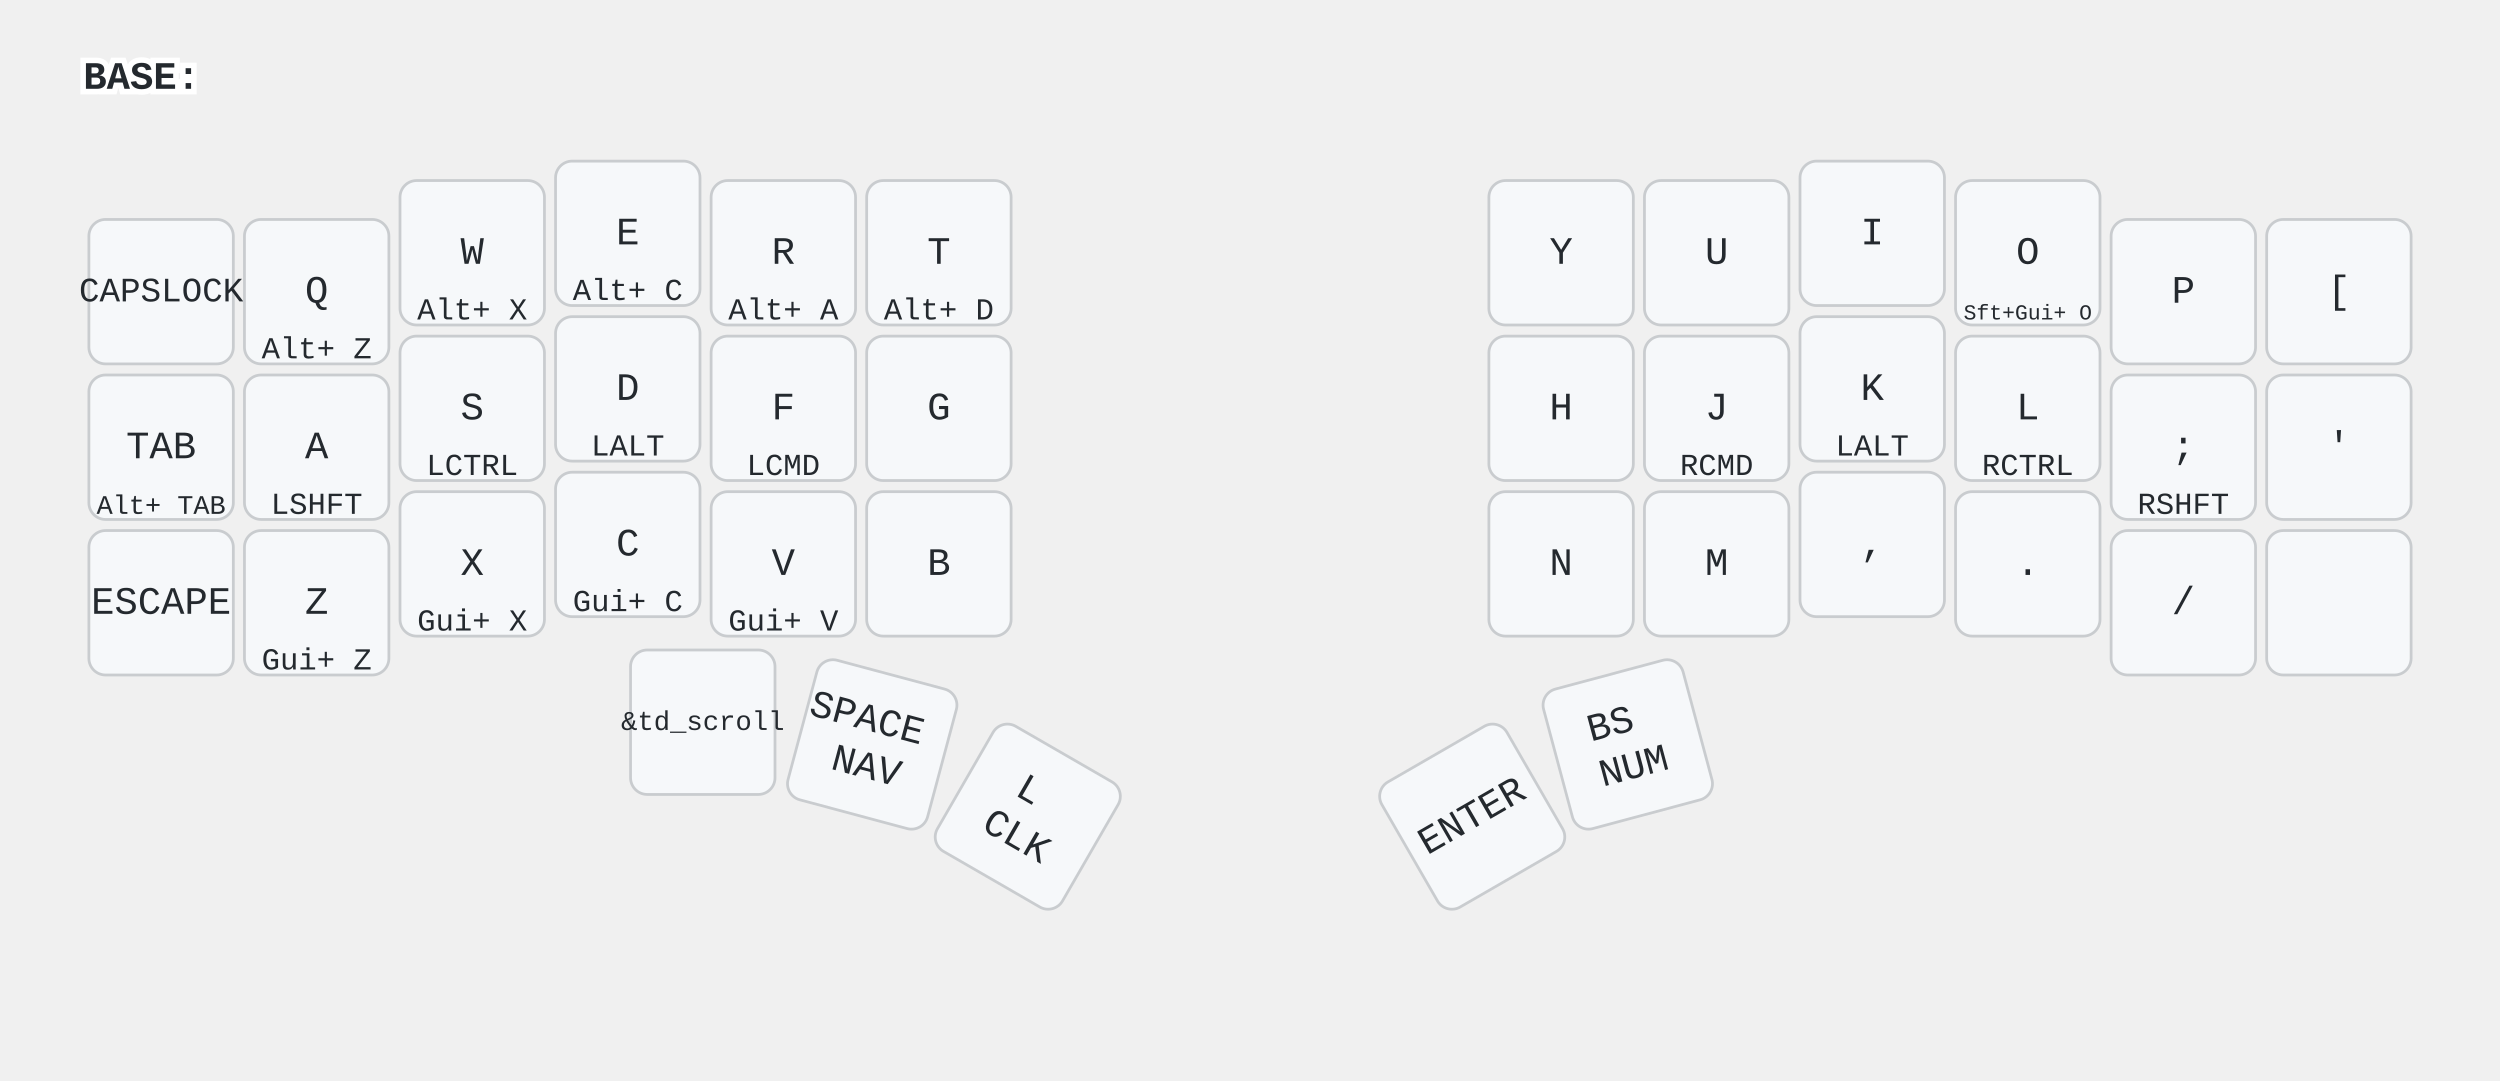
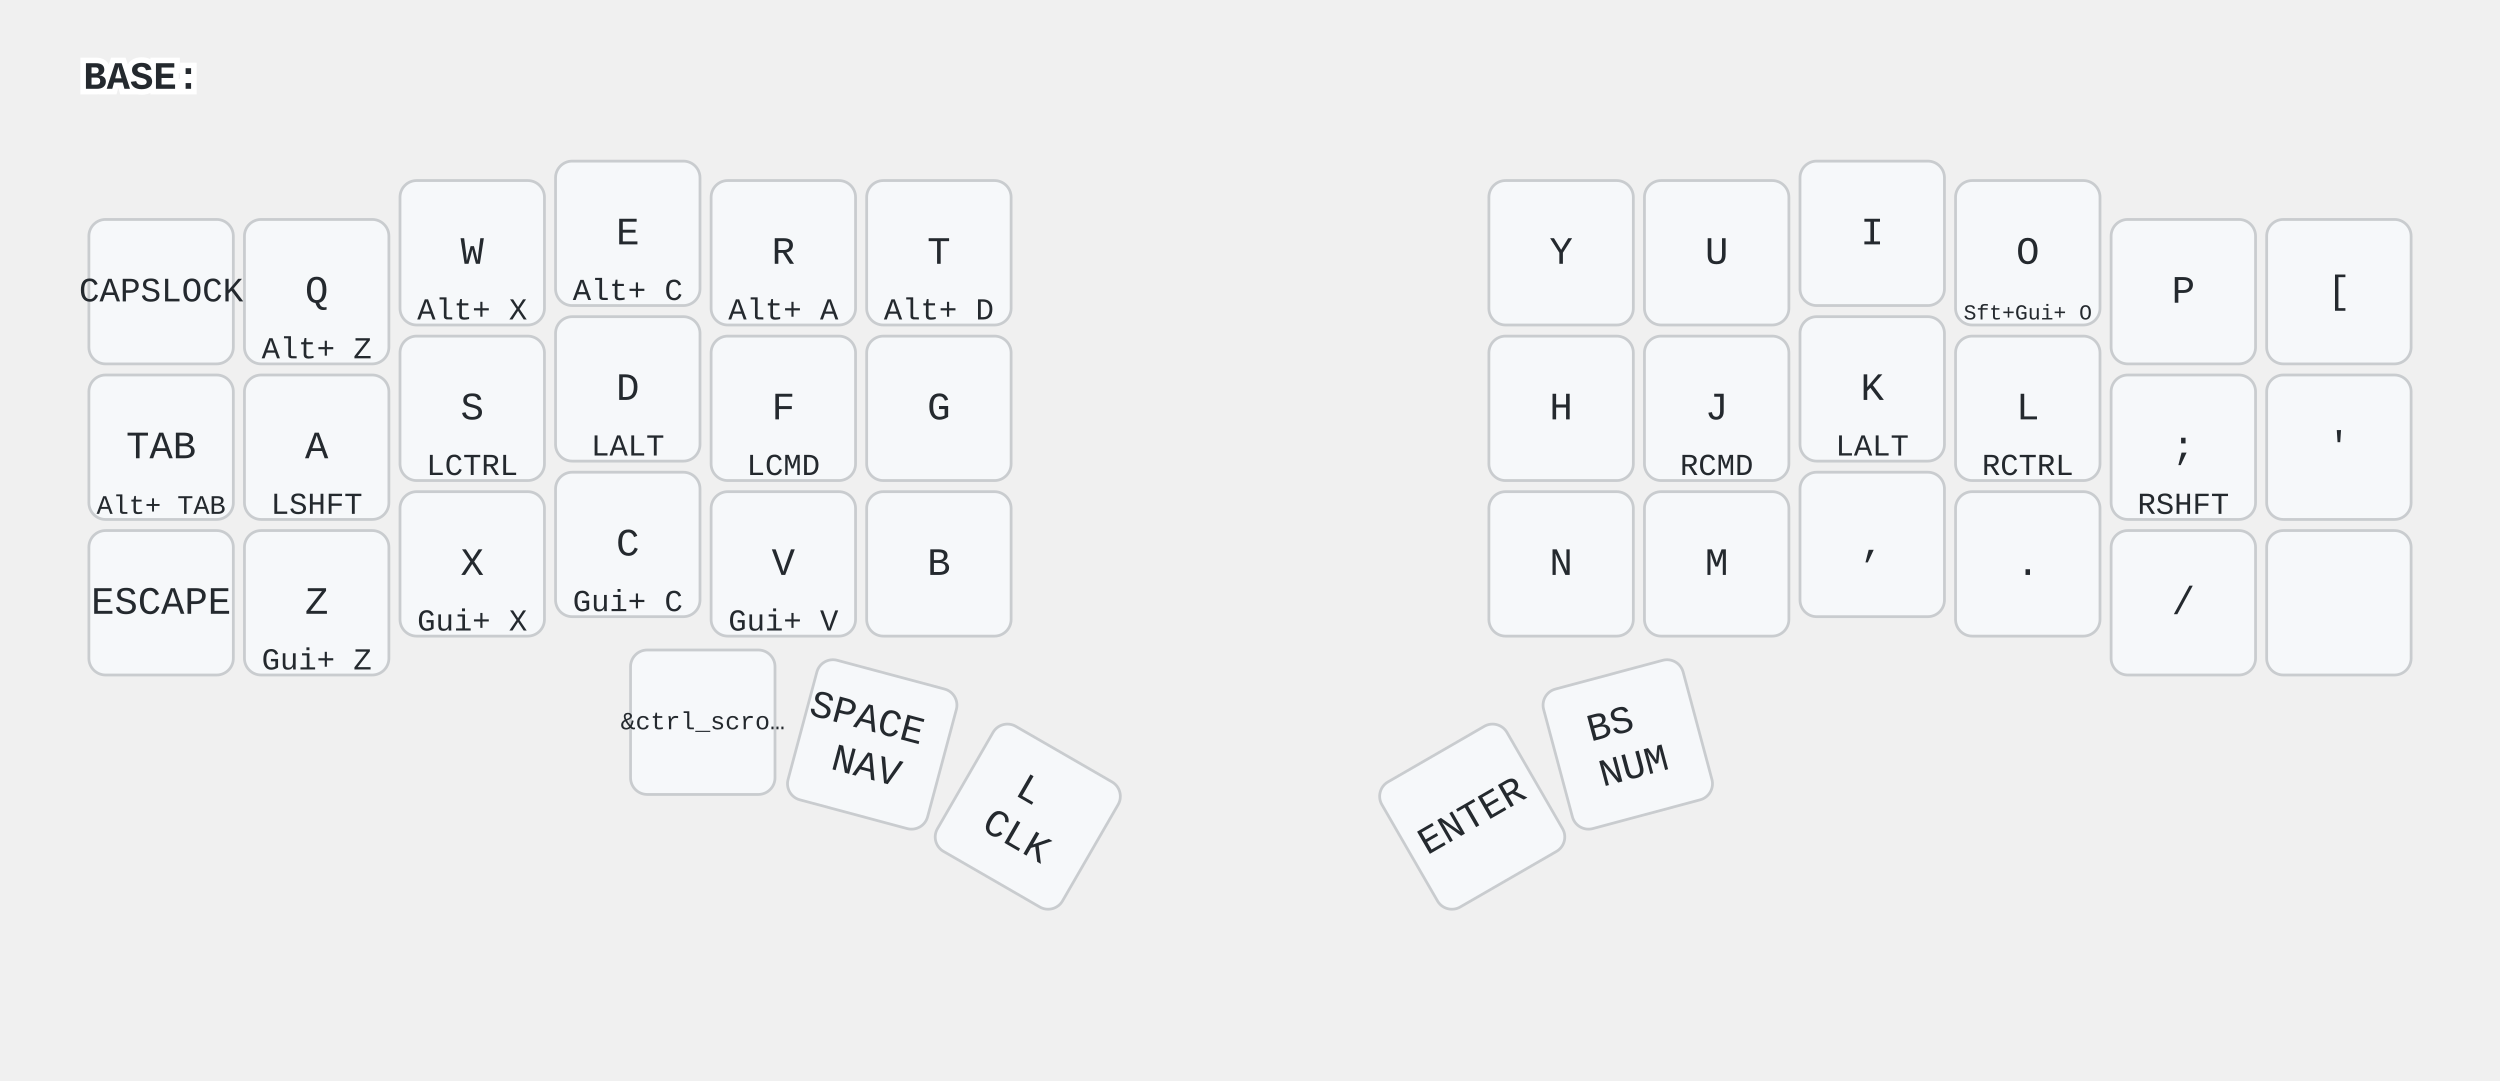
<svg xmlns="http://www.w3.org/2000/svg" width="900" height="389" viewBox="0 0 900 389" class="keymap">
  <style>/* inherit to force styles through use tags */
svg path {
    fill: inherit;
}

/* font and background color specifications */
svg.keymap {
    font-family: SFMono-Regular,Consolas,Liberation Mono,Menlo,monospace;
    font-size: 14px;
    font-kerning: normal;
    text-rendering: optimizeLegibility;
    fill: #24292e;
}

/* default key styling */
rect.key {
    fill: #f6f8fa;
}

rect.key, rect.combo {
    stroke: #c9cccf;
    stroke-width: 1;
}

/* default key side styling, only used is draw_key_sides is set */
rect.side {
    filter: brightness(90%);
}

/* color accent for combo boxes */
rect.combo, rect.combo-separate {
    fill: #cdf;
}

/* color accent for held keys */
rect.held, rect.combo.held {
    fill: #fdd;
}

/* color accent for ghost (optional) keys */
rect.ghost, rect.combo.ghost {
    stroke-dasharray: 4, 4;
    stroke-width: 2;
}

text {
    text-anchor: middle;
    dominant-baseline: middle;
}

/* styling for layer labels */
text.label {
    font-weight: bold;
    text-anchor: start;
    stroke: white;
    stroke-width: 4;
    paint-order: stroke;
}

/* styling for optional footer */
text.footer {
    text-anchor: end;
    dominant-baseline: auto;
    stroke: white;
    stroke-width: 4;
    paint-order: stroke;
}

/* styling for combo tap, and key non-tap label text */
text.combo, text.hold, text.shifted, text.left, text.right {
    font-size: 11px;
}

text.hold {
    text-anchor: middle;
    dominant-baseline: auto;
}

text.shifted {
    text-anchor: middle;
    dominant-baseline: hanging;
}

text.left {
    text-anchor: start;
}

text.right {
    text-anchor: end;
}

text.layer-activator {
    text-decoration: underline;
}

/* styling for hold/shifted label text in combo box */
text.combo.hold, text.combo.shifted, text.combo.left, text.combo.right {
    font-size: 8px;
}

/* lighter symbol for transparent keys */
text.trans {
    fill: #7b7e81;
}

/* styling for combo dendrons */
path.combo {
    stroke-width: 1;
    stroke: gray;
    fill: none;
}

/* Start Tabler Icons Cleanup */
/* cannot use height/width with glyphs */
.icon-tabler &gt; path {
    fill: inherit;
    stroke: inherit;
    stroke-width: 2;
}
/* hide tabler's default box */
.icon-tabler &gt; path[stroke="none"][fill="none"] {
    visibility: hidden;
}
/* End Tabler Icons Cleanup */

@media (prefers-color-scheme: dark) {
svg.keymap { fill: #d1d6db; }
rect.key { fill: #3f4750; }
rect.key, rect.combo { stroke: #60666c; }
rect.combo, rect.combo-separate { fill: #1f3d7a; }
rect.held, rect.combo.held { fill: #854747; }
text.label, text.footer { stroke: black; }
text.trans { fill: #7e8184; }
path.combo { stroke: #7f7f7f; }

}</style>
  <g transform="translate(30, 0)" class="layer-BASE">
    <text x="0" y="28" class="label" id="BASE">BASE:</text>
    <g transform="translate(0, 56)">
      <g transform="translate(28, 49)" class="key keypos-0">
        <rect rx="6" ry="6" x="-26" y="-26" width="52" height="52" class="key" />
        <text x="0" y="0" class="key tap">
          <tspan style="font-size: 88%">CAPSLOCK</tspan>
        </text>
      </g>
      <g transform="translate(84, 49)" class="key keypos-1">
        <rect rx="6" ry="6" x="-26" y="-26" width="52" height="52" class="key" />
        <text x="0" y="0" class="key tap">Q</text>
        <text x="0" y="24" class="key hold">Alt+ Z</text>
      </g>
      <g transform="translate(140, 35)" class="key keypos-2">
        <rect rx="6" ry="6" x="-26" y="-26" width="52" height="52" class="key" />
        <text x="0" y="0" class="key tap">W</text>
        <text x="0" y="24" class="key hold">Alt+ X</text>
      </g>
      <g transform="translate(196, 28)" class="key keypos-3">
        <rect rx="6" ry="6" x="-26" y="-26" width="52" height="52" class="key" />
        <text x="0" y="0" class="key tap">E</text>
        <text x="0" y="24" class="key hold">Alt+ C</text>
      </g>
      <g transform="translate(252, 35)" class="key keypos-4">
        <rect rx="6" ry="6" x="-26" y="-26" width="52" height="52" class="key" />
        <text x="0" y="0" class="key tap">R</text>
        <text x="0" y="24" class="key hold">Alt+ A</text>
      </g>
      <g transform="translate(308, 35)" class="key keypos-5">
        <rect rx="6" ry="6" x="-26" y="-26" width="52" height="52" class="key" />
        <text x="0" y="0" class="key tap">T</text>
        <text x="0" y="24" class="key hold">Alt+ D</text>
      </g>
      <g transform="translate(532, 35)" class="key keypos-6">
        <rect rx="6" ry="6" x="-26" y="-26" width="52" height="52" class="key" />
        <text x="0" y="0" class="key tap">Y</text>
      </g>
      <g transform="translate(588, 35)" class="key keypos-7">
        <rect rx="6" ry="6" x="-26" y="-26" width="52" height="52" class="key" />
        <text x="0" y="0" class="key tap">U</text>
      </g>
      <g transform="translate(644, 28)" class="key keypos-8">
        <rect rx="6" ry="6" x="-26" y="-26" width="52" height="52" class="key" />
        <text x="0" y="0" class="key tap">I</text>
      </g>
      <g transform="translate(700, 35)" class="key keypos-9">
        <rect rx="6" ry="6" x="-26" y="-26" width="52" height="52" class="key" />
        <text x="0" y="0" class="key tap">O</text>
        <text x="0" y="24" class="key hold">
          <tspan style="font-size: 70%">Sft+Gui+ O</tspan>
        </text>
      </g>
      <g transform="translate(756, 49)" class="key keypos-10">
        <rect rx="6" ry="6" x="-26" y="-26" width="52" height="52" class="key" />
        <text x="0" y="0" class="key tap">P</text>
      </g>
      <g transform="translate(812, 49)" class="key keypos-11">
        <rect rx="6" ry="6" x="-26" y="-26" width="52" height="52" class="key" />
        <text x="0" y="0" class="key tap">[</text>
      </g>
      <g transform="translate(28, 105)" class="key keypos-12">
        <rect rx="6" ry="6" x="-26" y="-26" width="52" height="52" class="key" />
        <text x="0" y="0" class="key tap">TAB</text>
        <text x="0" y="24" class="key hold">
          <tspan style="font-size: 88%">Alt+ TAB</tspan>
        </text>
      </g>
      <g transform="translate(84, 105)" class="key keypos-13">
        <rect rx="6" ry="6" x="-26" y="-26" width="52" height="52" class="key" />
        <text x="0" y="0" class="key tap">A</text>
        <text x="0" y="24" class="key hold">LSHFT</text>
      </g>
      <g transform="translate(140, 91)" class="key keypos-14">
        <rect rx="6" ry="6" x="-26" y="-26" width="52" height="52" class="key" />
        <text x="0" y="0" class="key tap">S</text>
        <text x="0" y="24" class="key hold">LCTRL</text>
      </g>
      <g transform="translate(196, 84)" class="key keypos-15">
        <rect rx="6" ry="6" x="-26" y="-26" width="52" height="52" class="key" />
        <text x="0" y="0" class="key tap">D</text>
        <text x="0" y="24" class="key hold">LALT</text>
      </g>
      <g transform="translate(252, 91)" class="key keypos-16">
        <rect rx="6" ry="6" x="-26" y="-26" width="52" height="52" class="key" />
        <text x="0" y="0" class="key tap">F</text>
        <text x="0" y="24" class="key hold">LCMD</text>
      </g>
      <g transform="translate(308, 91)" class="key keypos-17">
        <rect rx="6" ry="6" x="-26" y="-26" width="52" height="52" class="key" />
        <text x="0" y="0" class="key tap">G</text>
      </g>
      <g transform="translate(532, 91)" class="key keypos-18">
        <rect rx="6" ry="6" x="-26" y="-26" width="52" height="52" class="key" />
        <text x="0" y="0" class="key tap">H</text>
      </g>
      <g transform="translate(588, 91)" class="key keypos-19">
        <rect rx="6" ry="6" x="-26" y="-26" width="52" height="52" class="key" />
        <text x="0" y="0" class="key tap">J</text>
        <text x="0" y="24" class="key hold">RCMD</text>
      </g>
      <g transform="translate(644, 84)" class="key keypos-20">
        <rect rx="6" ry="6" x="-26" y="-26" width="52" height="52" class="key" />
        <text x="0" y="0" class="key tap">K</text>
        <text x="0" y="24" class="key hold">LALT</text>
      </g>
      <g transform="translate(700, 91)" class="key keypos-21">
        <rect rx="6" ry="6" x="-26" y="-26" width="52" height="52" class="key" />
        <text x="0" y="0" class="key tap">L</text>
        <text x="0" y="24" class="key hold">RCTRL</text>
      </g>
      <g transform="translate(756, 105)" class="key keypos-22">
        <rect rx="6" ry="6" x="-26" y="-26" width="52" height="52" class="key" />
        <text x="0" y="0" class="key tap">;</text>
        <text x="0" y="24" class="key hold">RSHFT</text>
      </g>
      <g transform="translate(812, 105)" class="key keypos-23">
        <rect rx="6" ry="6" x="-26" y="-26" width="52" height="52" class="key" />
        <text x="0" y="0" class="key tap">'</text>
      </g>
      <g transform="translate(28, 161)" class="key keypos-24">
        <rect rx="6" ry="6" x="-26" y="-26" width="52" height="52" class="key" />
        <text x="0" y="0" class="key tap">ESCAPE</text>
      </g>
      <g transform="translate(84, 161)" class="key keypos-25">
        <rect rx="6" ry="6" x="-26" y="-26" width="52" height="52" class="key" />
        <text x="0" y="0" class="key tap">Z</text>
        <text x="0" y="24" class="key hold">Gui+ Z</text>
      </g>
      <g transform="translate(140, 147)" class="key keypos-26">
        <rect rx="6" ry="6" x="-26" y="-26" width="52" height="52" class="key" />
        <text x="0" y="0" class="key tap">X</text>
        <text x="0" y="24" class="key hold">Gui+ X</text>
      </g>
      <g transform="translate(196, 140)" class="key keypos-27">
        <rect rx="6" ry="6" x="-26" y="-26" width="52" height="52" class="key" />
        <text x="0" y="0" class="key tap">C</text>
        <text x="0" y="24" class="key hold">Gui+ C</text>
      </g>
      <g transform="translate(252, 147)" class="key keypos-28">
        <rect rx="6" ry="6" x="-26" y="-26" width="52" height="52" class="key" />
        <text x="0" y="0" class="key tap">V</text>
        <text x="0" y="24" class="key hold">Gui+ V</text>
      </g>
      <g transform="translate(308, 147)" class="key keypos-29">
        <rect rx="6" ry="6" x="-26" y="-26" width="52" height="52" class="key" />
        <text x="0" y="0" class="key tap">B</text>
      </g>
      <g transform="translate(532, 147)" class="key keypos-30">
        <rect rx="6" ry="6" x="-26" y="-26" width="52" height="52" class="key" />
        <text x="0" y="0" class="key tap">N</text>
      </g>
      <g transform="translate(588, 147)" class="key keypos-31">
        <rect rx="6" ry="6" x="-26" y="-26" width="52" height="52" class="key" />
        <text x="0" y="0" class="key tap">M</text>
      </g>
      <g transform="translate(644, 140)" class="key keypos-32">
        <rect rx="6" ry="6" x="-26" y="-26" width="52" height="52" class="key" />
        <text x="0" y="0" class="key tap">,</text>
      </g>
      <g transform="translate(700, 147)" class="key keypos-33">
        <rect rx="6" ry="6" x="-26" y="-26" width="52" height="52" class="key" />
        <text x="0" y="0" class="key tap">.</text>
      </g>
      <g transform="translate(756, 161)" class="key keypos-34">
        <rect rx="6" ry="6" x="-26" y="-26" width="52" height="52" class="key" />
        <text x="0" y="0" class="key tap">/</text>
      </g>
      <g transform="translate(812, 161)" class="key keypos-35">
        <rect rx="6" ry="6" x="-26" y="-26" width="52" height="52" class="key" />
      </g>
      <g transform="translate(223, 204)" class="key keypos-36">
        <rect rx="6" ry="6" x="-26" y="-26" width="52" height="52" class="key" />
        <text x="0" y="0" class="key tap">
-           <tspan style="font-size: 70%">&amp;td_scroll</tspan>
+           <tspan style="font-size: 64%">&amp;ctrl_scro…</tspan>
        </text>
      </g>
      <g transform="translate(284, 212) rotate(15.0)" class="key keypos-37">
        <rect rx="6" ry="6" x="-26" y="-26" width="52" height="52" class="key" />
        <text x="0" y="0" class="key tap">
          <tspan x="0" dy="-0.6em">SPACE</tspan>
          <tspan x="0" dy="1.2em">NAV</tspan>
        </text>
      </g>
      <g transform="translate(340, 238) rotate(30.0)" class="key keypos-38">
        <rect rx="6" ry="6" x="-26" y="-26" width="52" height="52" class="key" />
        <text x="0" y="0" class="key tap">
          <tspan x="0" dy="-0.6em">L</tspan>
          <tspan x="0" dy="1.2em">CLK</tspan>
        </text>
      </g>
      <g transform="translate(500, 238) rotate(-30.0)" class="key keypos-39">
        <rect rx="6" ry="6" x="-26" y="-26" width="52" height="52" class="key" />
        <text x="0" y="0" class="key tap">ENTER</text>
      </g>
      <g transform="translate(556, 212) rotate(-15.0)" class="key keypos-40">
        <rect rx="6" ry="6" x="-26" y="-26" width="52" height="52" class="key" />
        <text x="0" y="0" class="key tap">
          <tspan x="0" dy="-0.6em">BS</tspan>
          <tspan x="0" dy="1.2em">NUM</tspan>
        </text>
      </g>
    </g>
  </g>
</svg>
